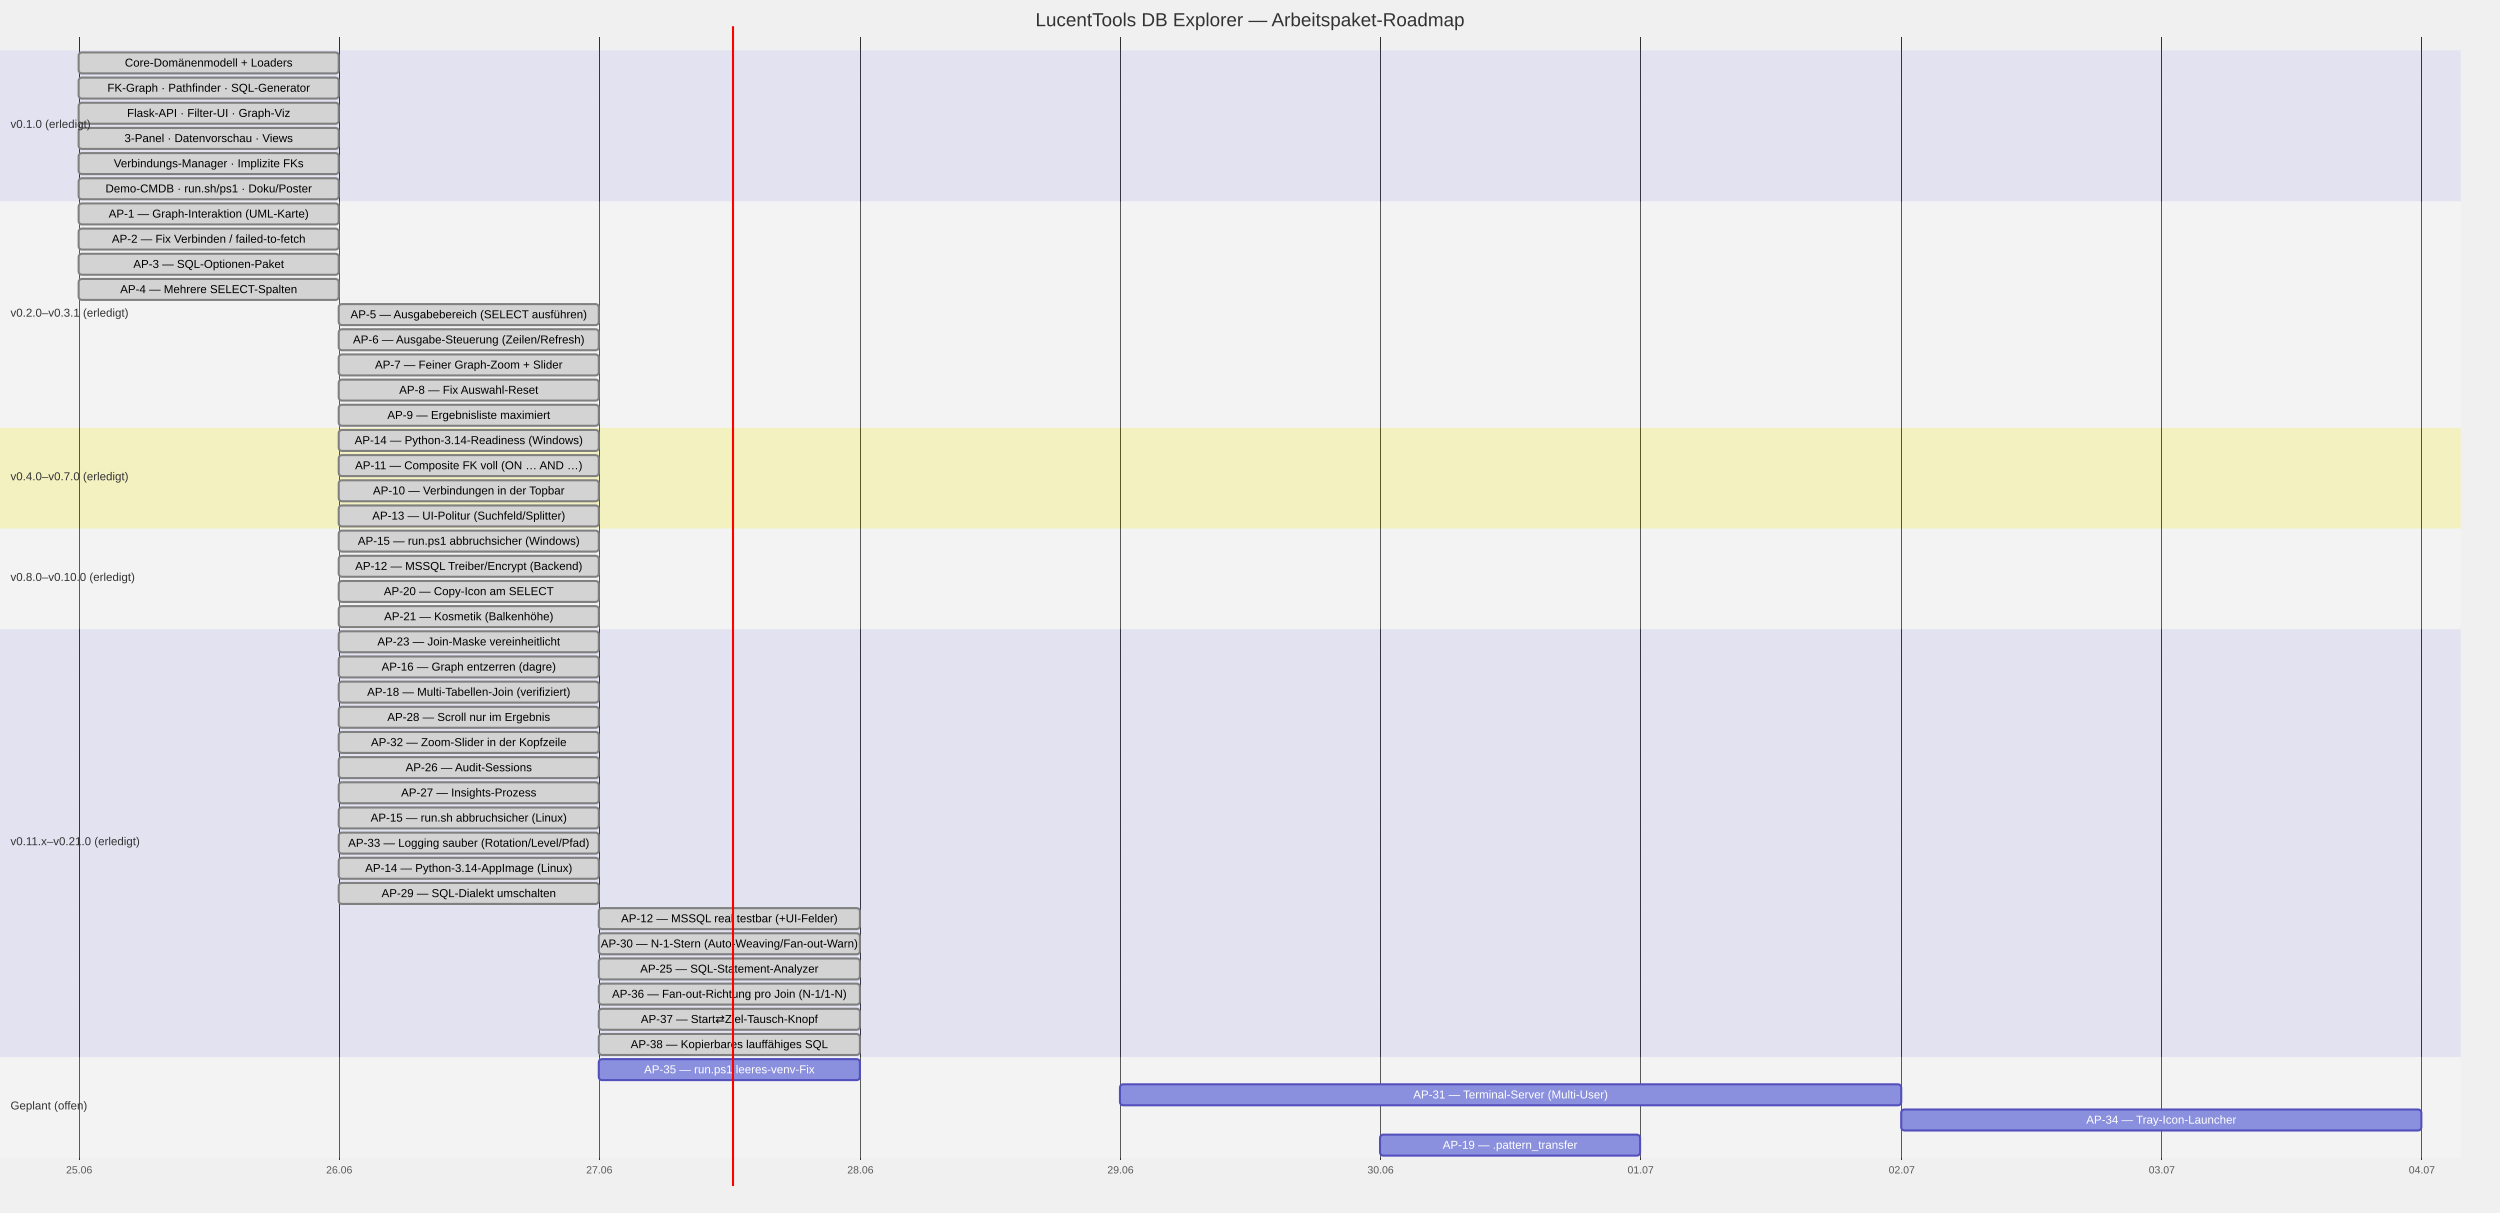
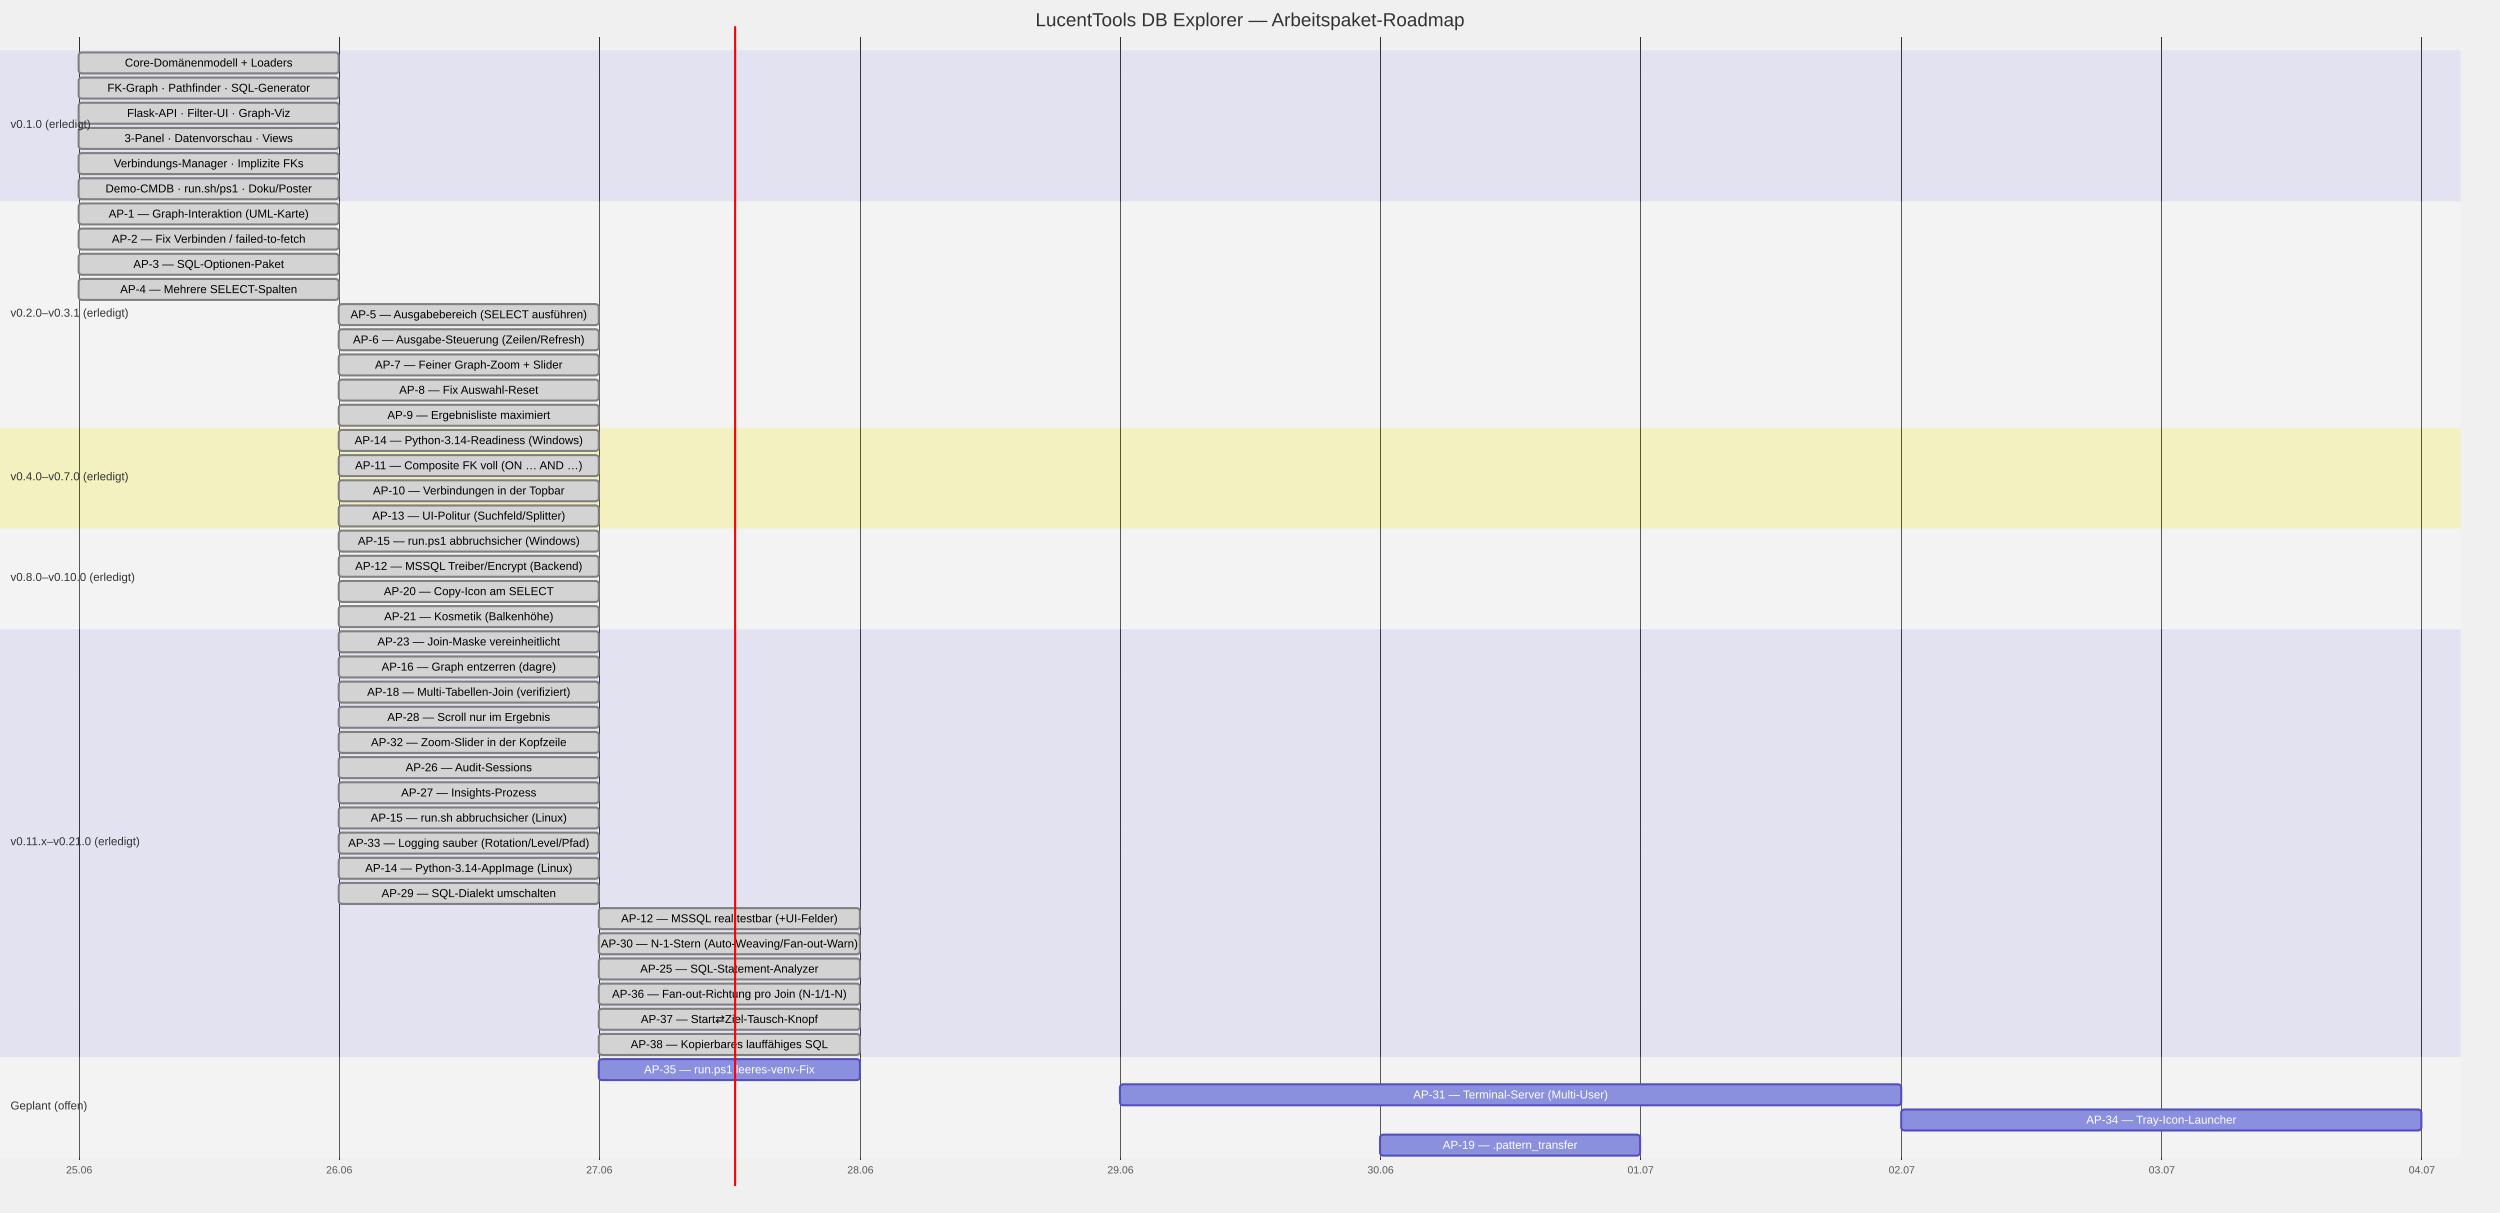
<svg xmlns="http://www.w3.org/2000/svg" id="my-svg" width="2384" viewBox="0 0 2384 1156" style="max-width: 2384px; background-color: transparent;" role="graphics-document document" aria-roledescription="gantt">
  <style>#my-svg{font-family:"trebuchet ms",verdana,arial,sans-serif;font-size:16px;fill:#333;}@keyframes edge-animation-frame{from{stroke-dashoffset:0;}}@keyframes dash{to{stroke-dashoffset:0;}}#my-svg .edge-animation-slow{stroke-dasharray:9,5!important;stroke-dashoffset:900;animation:dash 50s linear infinite;stroke-linecap:round;}#my-svg .edge-animation-fast{stroke-dasharray:9,5!important;stroke-dashoffset:900;animation:dash 20s linear infinite;stroke-linecap:round;}#my-svg .error-icon{fill:#552222;}#my-svg .error-text{fill:#552222;stroke:#552222;}#my-svg .edge-thickness-normal{stroke-width:1px;}#my-svg .edge-thickness-thick{stroke-width:3.5px;}#my-svg .edge-pattern-solid{stroke-dasharray:0;}#my-svg .edge-thickness-invisible{stroke-width:0;fill:none;}#my-svg .edge-pattern-dashed{stroke-dasharray:3;}#my-svg .edge-pattern-dotted{stroke-dasharray:2;}#my-svg .marker{fill:#333333;stroke:#333333;}#my-svg .marker.cross{stroke:#333333;}#my-svg svg{font-family:"trebuchet ms",verdana,arial,sans-serif;font-size:16px;}#my-svg p{margin:0;}#my-svg .mermaid-main-font{font-family:"trebuchet ms",verdana,arial,sans-serif;}#my-svg .exclude-range{fill:#eeeeee;}#my-svg .section{stroke:none;opacity:0.2;}#my-svg .section0{fill:rgba(102, 102, 255, 0.49);}#my-svg .section2{fill:#fff400;}#my-svg .section1,#my-svg .section3{fill:white;opacity:0.2;}#my-svg .sectionTitle0{fill:#333;}#my-svg .sectionTitle1{fill:#333;}#my-svg .sectionTitle2{fill:#333;}#my-svg .sectionTitle3{fill:#333;}#my-svg .sectionTitle{text-anchor:start;font-family:"trebuchet ms",verdana,arial,sans-serif;}#my-svg .grid .tick{stroke:lightgrey;opacity:0.8;shape-rendering:crispEdges;}#my-svg .grid .tick text{font-family:"trebuchet ms",verdana,arial,sans-serif;fill:#333;}#my-svg .grid path{stroke-width:0;}#my-svg .today{fill:none;stroke:red;stroke-width:2px;}#my-svg .task{stroke-width:2;}#my-svg .taskText{text-anchor:middle;font-family:"trebuchet ms",verdana,arial,sans-serif;}#my-svg .taskTextOutsideRight{fill:black;text-anchor:start;font-family:"trebuchet ms",verdana,arial,sans-serif;}#my-svg .taskTextOutsideLeft{fill:black;text-anchor:end;}#my-svg .task.clickable{cursor:pointer;}#my-svg .taskText.clickable{cursor:pointer;fill:#003163!important;font-weight:bold;}#my-svg .taskTextOutsideLeft.clickable{cursor:pointer;fill:#003163!important;font-weight:bold;}#my-svg .taskTextOutsideRight.clickable{cursor:pointer;fill:#003163!important;font-weight:bold;}#my-svg .taskText0,#my-svg .taskText1,#my-svg .taskText2,#my-svg .taskText3{fill:white;}#my-svg .task0,#my-svg .task1,#my-svg .task2,#my-svg .task3{fill:#8a90dd;stroke:#534fbc;}#my-svg .taskTextOutside0,#my-svg .taskTextOutside2{fill:black;}#my-svg .taskTextOutside1,#my-svg .taskTextOutside3{fill:black;}#my-svg .active0,#my-svg .active1,#my-svg .active2,#my-svg .active3{fill:#bfc7ff;stroke:#534fbc;}#my-svg .activeText0,#my-svg .activeText1,#my-svg .activeText2,#my-svg .activeText3{fill:black!important;}#my-svg .done0,#my-svg .done1,#my-svg .done2,#my-svg .done3{stroke:grey;fill:lightgrey;stroke-width:2;}#my-svg .doneText0,#my-svg .doneText1,#my-svg .doneText2,#my-svg .doneText3{fill:black!important;}#my-svg .doneText0.taskTextOutsideLeft,#my-svg .doneText0.taskTextOutsideRight,#my-svg .doneText1.taskTextOutsideLeft,#my-svg .doneText1.taskTextOutsideRight,#my-svg .doneText2.taskTextOutsideLeft,#my-svg .doneText2.taskTextOutsideRight,#my-svg .doneText3.taskTextOutsideLeft,#my-svg .doneText3.taskTextOutsideRight{fill:black!important;}#my-svg .crit0,#my-svg .crit1,#my-svg .crit2,#my-svg .crit3{stroke:#ff8888;fill:red;stroke-width:2;}#my-svg .activeCrit0,#my-svg .activeCrit1,#my-svg .activeCrit2,#my-svg .activeCrit3{stroke:#ff8888;fill:#bfc7ff;stroke-width:2;}#my-svg .doneCrit0,#my-svg .doneCrit1,#my-svg .doneCrit2,#my-svg .doneCrit3{stroke:#ff8888;fill:lightgrey;stroke-width:2;cursor:pointer;shape-rendering:crispEdges;}#my-svg .milestone{transform:rotate(45deg) scale(0.8,0.8);}#my-svg .milestoneText{font-style:italic;}#my-svg .doneCritText0,#my-svg .doneCritText1,#my-svg .doneCritText2,#my-svg .doneCritText3{fill:black!important;}#my-svg .doneCritText0.taskTextOutsideLeft,#my-svg .doneCritText0.taskTextOutsideRight,#my-svg .doneCritText1.taskTextOutsideLeft,#my-svg .doneCritText1.taskTextOutsideRight,#my-svg .doneCritText2.taskTextOutsideLeft,#my-svg .doneCritText2.taskTextOutsideRight,#my-svg .doneCritText3.taskTextOutsideLeft,#my-svg .doneCritText3.taskTextOutsideRight{fill:black!important;}#my-svg .vert{stroke:navy;}#my-svg .vertText{font-size:15px;text-anchor:middle;fill:navy!important;}#my-svg .activeCritText0,#my-svg .activeCritText1,#my-svg .activeCritText2,#my-svg .activeCritText3{fill:black!important;}#my-svg .titleText{text-anchor:middle;font-size:18px;fill:#333;font-family:"trebuchet ms",verdana,arial,sans-serif;}#my-svg .node .neo-node{stroke:#9370DB;}#my-svg [data-look="neo"].node rect,#my-svg [data-look="neo"].cluster rect,#my-svg [data-look="neo"].node polygon{stroke:#9370DB;filter:drop-shadow(1px 2px 2px rgba(185, 185, 185, 1));}#my-svg [data-look="neo"].node path{stroke:#9370DB;stroke-width:1px;}#my-svg [data-look="neo"].node .outer-path{filter:drop-shadow(1px 2px 2px rgba(185, 185, 185, 1));}#my-svg [data-look="neo"].node .neo-line path{stroke:#9370DB;filter:none;}#my-svg [data-look="neo"].node circle{stroke:#9370DB;filter:drop-shadow(1px 2px 2px rgba(185, 185, 185, 1));}#my-svg [data-look="neo"].node circle .state-start{fill:#000000;}#my-svg [data-look="neo"].icon-shape .icon{fill:#9370DB;filter:drop-shadow(1px 2px 2px rgba(185, 185, 185, 1));}#my-svg [data-look="neo"].icon-shape .icon-neo path{stroke:#9370DB;filter:drop-shadow(1px 2px 2px rgba(185, 185, 185, 1));}#my-svg :root{--mermaid-font-family:"trebuchet ms",verdana,arial,sans-serif;}</style>
  <g />
  <g class="grid" transform="translate(75, 1106)" fill="none" font-size="10" font-family="sans-serif" text-anchor="middle">
    <path class="domain" stroke="currentColor" d="M0.5,-1071V0.5H2234.5V-1071" />
    <g class="tick" opacity="1" transform="translate(0.5,0)">
      <line stroke="currentColor" y2="-1071" />
      <text fill="#000" y="3" dy="1em" stroke="none" font-size="10" style="text-anchor: middle;"> 25.06</text>
    </g>
    <g class="tick" opacity="1" transform="translate(248.5,0)">
      <line stroke="currentColor" y2="-1071" />
      <text fill="#000" y="3" dy="1em" stroke="none" font-size="10" style="text-anchor: middle;"> 26.06</text>
    </g>
    <g class="tick" opacity="1" transform="translate(496.5,0)">
      <line stroke="currentColor" y2="-1071" />
      <text fill="#000" y="3" dy="1em" stroke="none" font-size="10" style="text-anchor: middle;"> 27.06</text>
    </g>
    <g class="tick" opacity="1" transform="translate(745.5,0)">
      <line stroke="currentColor" y2="-1071" />
      <text fill="#000" y="3" dy="1em" stroke="none" font-size="10" style="text-anchor: middle;"> 28.06</text>
    </g>
    <g class="tick" opacity="1" transform="translate(993.5,0)">
      <line stroke="currentColor" y2="-1071" />
      <text fill="#000" y="3" dy="1em" stroke="none" font-size="10" style="text-anchor: middle;"> 29.06</text>
    </g>
    <g class="tick" opacity="1" transform="translate(1241.5,0)">
      <line stroke="currentColor" y2="-1071" />
      <text fill="#000" y="3" dy="1em" stroke="none" font-size="10" style="text-anchor: middle;"> 30.06</text>
    </g>
    <g class="tick" opacity="1" transform="translate(1489.5,0)">
      <line stroke="currentColor" y2="-1071" />
      <text fill="#000" y="3" dy="1em" stroke="none" font-size="10" style="text-anchor: middle;"> 01.07</text>
    </g>
    <g class="tick" opacity="1" transform="translate(1738.5,0)">
      <line stroke="currentColor" y2="-1071" />
      <text fill="#000" y="3" dy="1em" stroke="none" font-size="10" style="text-anchor: middle;"> 02.07</text>
    </g>
    <g class="tick" opacity="1" transform="translate(1986.5,0)">
      <line stroke="currentColor" y2="-1071" />
      <text fill="#000" y="3" dy="1em" stroke="none" font-size="10" style="text-anchor: middle;"> 03.07</text>
    </g>
    <g class="tick" opacity="1" transform="translate(2234.5,0)">
      <line stroke="currentColor" y2="-1071" />
      <text fill="#000" y="3" dy="1em" stroke="none" font-size="10" style="text-anchor: middle;"> 04.07</text>
    </g>
  </g>
  <g>
    <rect x="0" y="48" width="2346.5" height="24" class="section section0" />
    <rect x="0" y="72" width="2346.5" height="24" class="section section0" />
    <rect x="0" y="96" width="2346.5" height="24" class="section section0" />
    <rect x="0" y="120" width="2346.5" height="24" class="section section0" />
    <rect x="0" y="144" width="2346.5" height="24" class="section section0" />
    <rect x="0" y="168" width="2346.5" height="24" class="section section0" />
    <rect x="0" y="192" width="2346.5" height="24" class="section section1" />
    <rect x="0" y="216" width="2346.5" height="24" class="section section1" />
    <rect x="0" y="240" width="2346.5" height="24" class="section section1" />
    <rect x="0" y="264" width="2346.5" height="24" class="section section1" />
    <rect x="0" y="288" width="2346.5" height="24" class="section section1" />
    <rect x="0" y="312" width="2346.5" height="24" class="section section1" />
    <rect x="0" y="336" width="2346.5" height="24" class="section section1" />
    <rect x="0" y="360" width="2346.5" height="24" class="section section1" />
    <rect x="0" y="384" width="2346.5" height="24" class="section section1" />
    <rect x="0" y="408" width="2346.5" height="24" class="section section2" />
    <rect x="0" y="432" width="2346.5" height="24" class="section section2" />
    <rect x="0" y="456" width="2346.5" height="24" class="section section2" />
    <rect x="0" y="480" width="2346.5" height="24" class="section section2" />
    <rect x="0" y="504" width="2346.5" height="24" class="section section3" />
    <rect x="0" y="528" width="2346.5" height="24" class="section section3" />
    <rect x="0" y="552" width="2346.5" height="24" class="section section3" />
    <rect x="0" y="576" width="2346.5" height="24" class="section section3" />
    <rect x="0" y="600" width="2346.5" height="24" class="section section0" />
    <rect x="0" y="624" width="2346.5" height="24" class="section section0" />
    <rect x="0" y="648" width="2346.5" height="24" class="section section0" />
    <rect x="0" y="672" width="2346.5" height="24" class="section section0" />
    <rect x="0" y="696" width="2346.5" height="24" class="section section0" />
    <rect x="0" y="720" width="2346.5" height="24" class="section section0" />
    <rect x="0" y="744" width="2346.5" height="24" class="section section0" />
    <rect x="0" y="768" width="2346.5" height="24" class="section section0" />
    <rect x="0" y="792" width="2346.5" height="24" class="section section0" />
    <rect x="0" y="816" width="2346.5" height="24" class="section section0" />
    <rect x="0" y="840" width="2346.5" height="24" class="section section0" />
    <rect x="0" y="864" width="2346.5" height="24" class="section section0" />
    <rect x="0" y="888" width="2346.5" height="24" class="section section0" />
    <rect x="0" y="912" width="2346.5" height="24" class="section section0" />
    <rect x="0" y="936" width="2346.5" height="24" class="section section0" />
    <rect x="0" y="960" width="2346.5" height="24" class="section section0" />
    <rect x="0" y="984" width="2346.5" height="24" class="section section0" />
    <rect x="0" y="1008" width="2346.5" height="24" class="section section1" />
    <rect x="0" y="1032" width="2346.5" height="24" class="section section1" />
    <rect x="0" y="1080" width="2346.5" height="24" class="section section1" />
    <rect x="0" y="1056" width="2346.5" height="24" class="section section1" />
  </g>
  <g>
    <rect id="my-svg-d1" rx="3" ry="3" x="75" y="50" width="248" height="20" transform-origin="199px 60px" class="task done0" />
    <rect id="my-svg-d2" rx="3" ry="3" x="75" y="74" width="248" height="20" transform-origin="199px 84px" class="task done0" />
    <rect id="my-svg-d3" rx="3" ry="3" x="75" y="98" width="248" height="20" transform-origin="199px 108px" class="task done0" />
    <rect id="my-svg-d4" rx="3" ry="3" x="75" y="122" width="248" height="20" transform-origin="199px 132px" class="task done0" />
    <rect id="my-svg-d5" rx="3" ry="3" x="75" y="146" width="248" height="20" transform-origin="199px 156px" class="task done0" />
    <rect id="my-svg-d6" rx="3" ry="3" x="75" y="170" width="248" height="20" transform-origin="199px 180px" class="task done0" />
    <rect id="my-svg-a1" rx="3" ry="3" x="75" y="194" width="248" height="20" transform-origin="199px 204px" class="task done1" />
    <rect id="my-svg-a2" rx="3" ry="3" x="75" y="218" width="248" height="20" transform-origin="199px 228px" class="task done1" />
    <rect id="my-svg-a3" rx="3" ry="3" x="75" y="242" width="248" height="20" transform-origin="199px 252px" class="task done1" />
    <rect id="my-svg-a4" rx="3" ry="3" x="75" y="266" width="248" height="20" transform-origin="199px 276px" class="task done1" />
    <rect id="my-svg-a5" rx="3" ry="3" x="323" y="290" width="248" height="20" transform-origin="447px 300px" class="task done1" />
    <rect id="my-svg-a6" rx="3" ry="3" x="323" y="314" width="248" height="20" transform-origin="447px 324px" class="task done1" />
    <rect id="my-svg-a7" rx="3" ry="3" x="323" y="338" width="248" height="20" transform-origin="447px 348px" class="task done1" />
    <rect id="my-svg-a8" rx="3" ry="3" x="323" y="362" width="248" height="20" transform-origin="447px 372px" class="task done1" />
    <rect id="my-svg-a9" rx="3" ry="3" x="323" y="386" width="248" height="20" transform-origin="447px 396px" class="task done1" />
    <rect id="my-svg-b1" rx="3" ry="3" x="323" y="410" width="248" height="20" transform-origin="447px 420px" class="task done2" />
    <rect id="my-svg-b2" rx="3" ry="3" x="323" y="434" width="248" height="20" transform-origin="447px 444px" class="task done2" />
    <rect id="my-svg-b3" rx="3" ry="3" x="323" y="458" width="248" height="20" transform-origin="447px 468px" class="task done2" />
    <rect id="my-svg-b4" rx="3" ry="3" x="323" y="482" width="248" height="20" transform-origin="447px 492px" class="task done2" />
    <rect id="my-svg-c1" rx="3" ry="3" x="323" y="506" width="248" height="20" transform-origin="447px 516px" class="task done3" />
    <rect id="my-svg-c2" rx="3" ry="3" x="323" y="530" width="248" height="20" transform-origin="447px 540px" class="task done3" />
    <rect id="my-svg-c3" rx="3" ry="3" x="323" y="554" width="248" height="20" transform-origin="447px 564px" class="task done3" />
    <rect id="my-svg-c4" rx="3" ry="3" x="323" y="578" width="248" height="20" transform-origin="447px 588px" class="task done3" />
    <rect id="my-svg-e1" rx="3" ry="3" x="323" y="602" width="248" height="20" transform-origin="447px 612px" class="task done0" />
    <rect id="my-svg-e2" rx="3" ry="3" x="323" y="626" width="248" height="20" transform-origin="447px 636px" class="task done0" />
    <rect id="my-svg-e3" rx="3" ry="3" x="323" y="650" width="248" height="20" transform-origin="447px 660px" class="task done0" />
    <rect id="my-svg-e4" rx="3" ry="3" x="323" y="674" width="248" height="20" transform-origin="447px 684px" class="task done0" />
    <rect id="my-svg-e5" rx="3" ry="3" x="323" y="698" width="248" height="20" transform-origin="447px 708px" class="task done0" />
    <rect id="my-svg-e6" rx="3" ry="3" x="323" y="722" width="248" height="20" transform-origin="447px 732px" class="task done0" />
    <rect id="my-svg-e7" rx="3" ry="3" x="323" y="746" width="248" height="20" transform-origin="447px 756px" class="task done0" />
    <rect id="my-svg-e8" rx="3" ry="3" x="323" y="770" width="248" height="20" transform-origin="447px 780px" class="task done0" />
    <rect id="my-svg-e9" rx="3" ry="3" x="323" y="794" width="248" height="20" transform-origin="447px 804px" class="task done0" />
    <rect id="my-svg-e10" rx="3" ry="3" x="323" y="818" width="248" height="20" transform-origin="447px 828px" class="task done0" />
    <rect id="my-svg-e11" rx="3" ry="3" x="323" y="842" width="248" height="20" transform-origin="447px 852px" class="task done0" />
    <rect id="my-svg-e12" rx="3" ry="3" x="571" y="866" width="249" height="20" transform-origin="695.5px 876px" class="task done0" />
    <rect id="my-svg-e13" rx="3" ry="3" x="571" y="890" width="249" height="20" transform-origin="695.5px 900px" class="task done0" />
    <rect id="my-svg-e14" rx="3" ry="3" x="571" y="914" width="249" height="20" transform-origin="695.5px 924px" class="task done0" />
    <rect id="my-svg-e15" rx="3" ry="3" x="571" y="938" width="249" height="20" transform-origin="695.5px 948px" class="task done0" />
    <rect id="my-svg-e16" rx="3" ry="3" x="571" y="962" width="249" height="20" transform-origin="695.5px 972px" class="task done0" />
    <rect id="my-svg-e17" rx="3" ry="3" x="571" y="986" width="249" height="20" transform-origin="695.5px 996px" class="task done0" />
    <rect id="my-svg-p3" rx="3" ry="3" x="571" y="1010" width="249" height="20" transform-origin="695.5px 1020px" class="task task1" />
    <rect id="my-svg-p7" rx="3" ry="3" x="1068" y="1034" width="745" height="20" transform-origin="1440.5px 1044px" class="task task1" />
    <rect id="my-svg-p11" rx="3" ry="3" x="1316" y="1082" width="248" height="20" transform-origin="1440px 1092px" class="task task1" />
    <rect id="my-svg-p9" rx="3" ry="3" x="1813" y="1058" width="496" height="20" transform-origin="2061px 1068px" class="task task1" />
    <text id="my-svg-d1-text" font-size="11" x="199" y="63.5" class="taskText taskText0  doneText0 width-157.0771484375">Core-Domänenmodell + Loaders          </text>
    <text id="my-svg-d2-text" font-size="11" x="199" y="87.5" class="taskText taskText0  doneText0 width-191.59716796875">FK-Graph · Pathfinder · SQL-Generator </text>
    <text id="my-svg-d3-text" font-size="11" x="199" y="111.5" class="taskText taskText0  doneText0 width-155.171875">Flask-API · Filter-UI · Graph-Viz     </text>
    <text id="my-svg-d4-text" font-size="11" x="199" y="135.5" class="taskText taskText0  doneText0 width-158.5380859375">3-Panel · Datenvorschau · Views       </text>
    <text id="my-svg-d5-text" font-size="11" x="199" y="159.5" class="taskText taskText0  doneText0 width-179.1416015625">Verbindungs-Manager · Implizite FKs   </text>
    <text id="my-svg-d6-text" font-size="11" x="199" y="183.5" class="taskText taskText0  doneText0 width-194.73388671875">Demo-CMDB · run.sh/ps1 · Doku/Poster  </text>
    <text id="my-svg-a1-text" font-size="11" x="199" y="207.5" class="taskText taskText1  doneText1 width-187.953125">AP-1 — Graph-Interaktion (UML-Karte)        </text>
    <text id="my-svg-a2-text" font-size="11" x="199" y="231.5" class="taskText taskText1  doneText1 width-189.296875">AP-2 — Fix Verbinden / failed-to-fetch      </text>
    <text id="my-svg-a3-text" font-size="11" x="199" y="255.5" class="taskText taskText1  doneText1 width-136.41455078125">AP-3 — SQL-Optionen-Paket                   </text>
    <text id="my-svg-a4-text" font-size="11" x="199" y="279.5" class="taskText taskText1  doneText1 width-156.21875">AP-4 — Mehrere SELECT-Spalten               </text>
    <text id="my-svg-a5-text" font-size="11" x="447" y="303.5" class="taskText taskText1  doneText1 width-212.640625">AP-5 — Ausgabebereich (SELECT ausführen)    </text>
    <text id="my-svg-a6-text" font-size="11" x="447" y="327.5" class="taskText taskText1  doneText1 width-214.796875">AP-6 — Ausgabe-Steuerung (Zeilen/Refresh)   </text>
    <text id="my-svg-a7-text" font-size="11" x="447" y="351.5" class="taskText taskText1  doneText1 width-173.501953125">AP-7 — Feiner Graph-Zoom + Slider           </text>
    <text id="my-svg-a8-text" font-size="11" x="447" y="375.5" class="taskText taskText1  doneText1 width-125.8818359375">AP-8 — Fix Auswahl-Reset                    </text>
    <text id="my-svg-a9-text" font-size="11" x="447" y="399.5" class="taskText taskText1  doneText1 width-154.16064453125">AP-9 — Ergebnisliste maximiert              </text>
    <text id="my-svg-b1-text" font-size="11" x="447" y="423.5" class="taskText taskText2  doneText2 width-208.53125">AP-14 — Python-3.14-Readiness (Windows)     </text>
    <text id="my-svg-b2-text" font-size="11" x="447" y="447.5" class="taskText taskText2  doneText2 width-202.59375">AP-11 — Composite FK voll (ON … AND …)      </text>
    <text id="my-svg-b3-text" font-size="11" x="447" y="471.5" class="taskText taskText2  doneText2 width-179.13623046875">AP-10 — Verbindungen in der Topbar          </text>
    <text id="my-svg-b4-text" font-size="11" x="447" y="495.5" class="taskText taskText2  doneText2 width-185.84375">AP-13 — UI-Politur (Suchfeld/Splitter)      </text>
    <text id="my-svg-c1-text" font-size="11" x="447" y="519.5" class="taskText taskText3  doneText3 width-206.4375">AP-15 — run.ps1 abbruchsicher (Windows)     </text>
    <text id="my-svg-c2-text" font-size="11" x="447" y="543.5" class="taskText taskText3  doneText3 width-207.84375">AP-12 — MSSQL Treiber/Encrypt (Backend)     </text>
    <text id="my-svg-c3-text" font-size="11" x="447" y="567.5" class="taskText taskText3  doneText3 width-149.162109375">AP-20 — Copy-Icon am SELECT                 </text>
    <text id="my-svg-c4-text" font-size="11" x="447" y="591.5" class="taskText taskText3  doneText3 width-155.546875">AP-21 — Kosmetik (Balkenhöhe)               </text>
    <text id="my-svg-e1-text" font-size="11" x="447" y="615.5" class="taskText taskText0  doneText0 width-173.287109375">AP-23 — Join-Maske vereinheitlicht          </text>
    <text id="my-svg-e2-text" font-size="11" x="447" y="639.5" class="taskText taskText0  doneText0 width-163.109375">AP-16 — Graph entzerren (dagre)             </text>
    <text id="my-svg-e3-text" font-size="11" x="447" y="663.5" class="taskText taskText0  doneText0 width-197.640625">AP-18 — Multi-Tabellen-Join (verifiziert)   </text>
    <text id="my-svg-e4-text" font-size="11" x="447" y="687.5" class="taskText taskText0  doneText0 width-150.77685546875">AP-28 — Scroll nur im Ergebnis              </text>
    <text id="my-svg-e5-text" font-size="11" x="447" y="711.5" class="taskText taskText0  doneText0 width-183.1875">AP-32 — Zoom-Slider in der Kopfzeile        </text>
    <text id="my-svg-e6-text" font-size="11" x="447" y="735.5" class="taskText taskText0  doneText0 width-112.70654296875">AP-26 — Audit-Sessions                      </text>
    <text id="my-svg-e7-text" font-size="11" x="447" y="759.5" class="taskText taskText0  doneText0 width-120.41943359375">AP-27 — Insights-Prozess                    </text>
    <text id="my-svg-e8-text" font-size="11" x="447" y="783.5" class="taskText taskText0  doneText0 width-183.75">AP-15 — run.sh abbruchsicher (Linux)        </text>
    <text id="my-svg-e9-text" font-size="11" x="447" y="807.5" class="taskText taskText0  doneText0 width-228.703125">AP-33 — Logging sauber (Rotation/Level/Pfad) </text>
    <text id="my-svg-e10-text" font-size="11" x="447" y="831.5" class="taskText taskText0  doneText0 width-192.046875">AP-14 — Python-3.14-AppImage (Linux)         </text>
    <text id="my-svg-e11-text" font-size="11" x="447" y="855.5" class="taskText taskText0  doneText0 width-159.8125">AP-29 — SQL-Dialekt umschalten               </text>
    <text id="my-svg-e12-text" font-size="11" x="695.5" y="879.5" class="taskText taskText0  doneText0 width-197.984375">AP-12 — MSSQL real testbar (+UI-Felder)      </text>
    <text id="my-svg-e13-text" font-size="11" x="695.5" y="903.5" class="taskText taskText0  doneText0 width-241.125">AP-30 — N-1-Stern (Auto-Weaving/Fan-out-Warn) </text>
    <text id="my-svg-e14-text" font-size="11" x="695.5" y="927.5" class="taskText taskText0  doneText0 width-163.7373046875">AP-25 — SQL-Statement-Analyzer               </text>
    <text id="my-svg-e15-text" font-size="11" x="695.5" y="951.5" class="taskText taskText0  doneText0 width-221.765625">AP-36 — Fan-out-Richtung pro Join (N-1/1-N)  </text>
    <text id="my-svg-e16-text" font-size="11" x="695.5" y="975.5" class="taskText taskText0  doneText0 width-164.2294921875">AP-37 — Start⇄Ziel-Tausch-Knopf              </text>
    <text id="my-svg-e17-text" font-size="11" x="695.5" y="999.5" class="taskText taskText0  doneText0 width-180.388671875">AP-38 — Kopierbares lauffähiges SQL          </text>
    <text id="my-svg-p3-text" font-size="11" x="695.5" y="1023.5" class="taskText taskText1  width-158.646484375">AP-35 — run.ps1 leeres-venv-Fix             </text>
    <text id="my-svg-p7-text" font-size="11" x="1440.5" y="1047.5" class="taskText taskText1  width-182.421875">AP-31 — Terminal-Server (Multi-User)        </text>
    <text id="my-svg-p11-text" font-size="11" x="1440" y="1095.5" class="taskText taskText1  width-129.57177734375">AP-19 — .pattern_transfer                   </text>
    <text id="my-svg-p9-text" font-size="11" x="2061" y="1071.5" class="taskText taskText1  width-137.6875">AP-34 — Tray-Icon-Launcher                  </text>
  </g>
  <g>
    <text dy="0em" x="10" y="122" font-size="11" class="sectionTitle sectionTitle0">
      <tspan alignment-baseline="central" x="10">v0.1.0 (erledigt)</tspan>
    </text>
    <text dy="0em" x="10" y="302" font-size="11" class="sectionTitle sectionTitle1">
      <tspan alignment-baseline="central" x="10">v0.2.0–v0.3.1 (erledigt)</tspan>
    </text>
    <text dy="0em" x="10" y="458" font-size="11" class="sectionTitle sectionTitle2">
      <tspan alignment-baseline="central" x="10">v0.4.0–v0.7.0 (erledigt)</tspan>
    </text>
    <text dy="0em" x="10" y="554" font-size="11" class="sectionTitle sectionTitle3">
      <tspan alignment-baseline="central" x="10">v0.8.0–v0.10.0 (erledigt)</tspan>
    </text>
    <text dy="0em" x="10" y="806" font-size="11" class="sectionTitle sectionTitle0">
      <tspan alignment-baseline="central" x="10">v0.11.x–v0.21.0 (erledigt)</tspan>
    </text>
    <text dy="0em" x="10" y="1058" font-size="11" class="sectionTitle sectionTitle1">
      <tspan alignment-baseline="central" x="10">Geplant (offen)</tspan>
    </text>
  </g>
  <g class="today">
-     <line x1="699" x2="699" y1="25" y2="1131" class="today" />
+     <line x1="701" x2="701" y1="25" y2="1131" class="today" />
  </g>
  <text x="1192" y="25" class="titleText">LucentTools DB Explorer — Arbeitspaket-Roadmap</text>
</svg>
